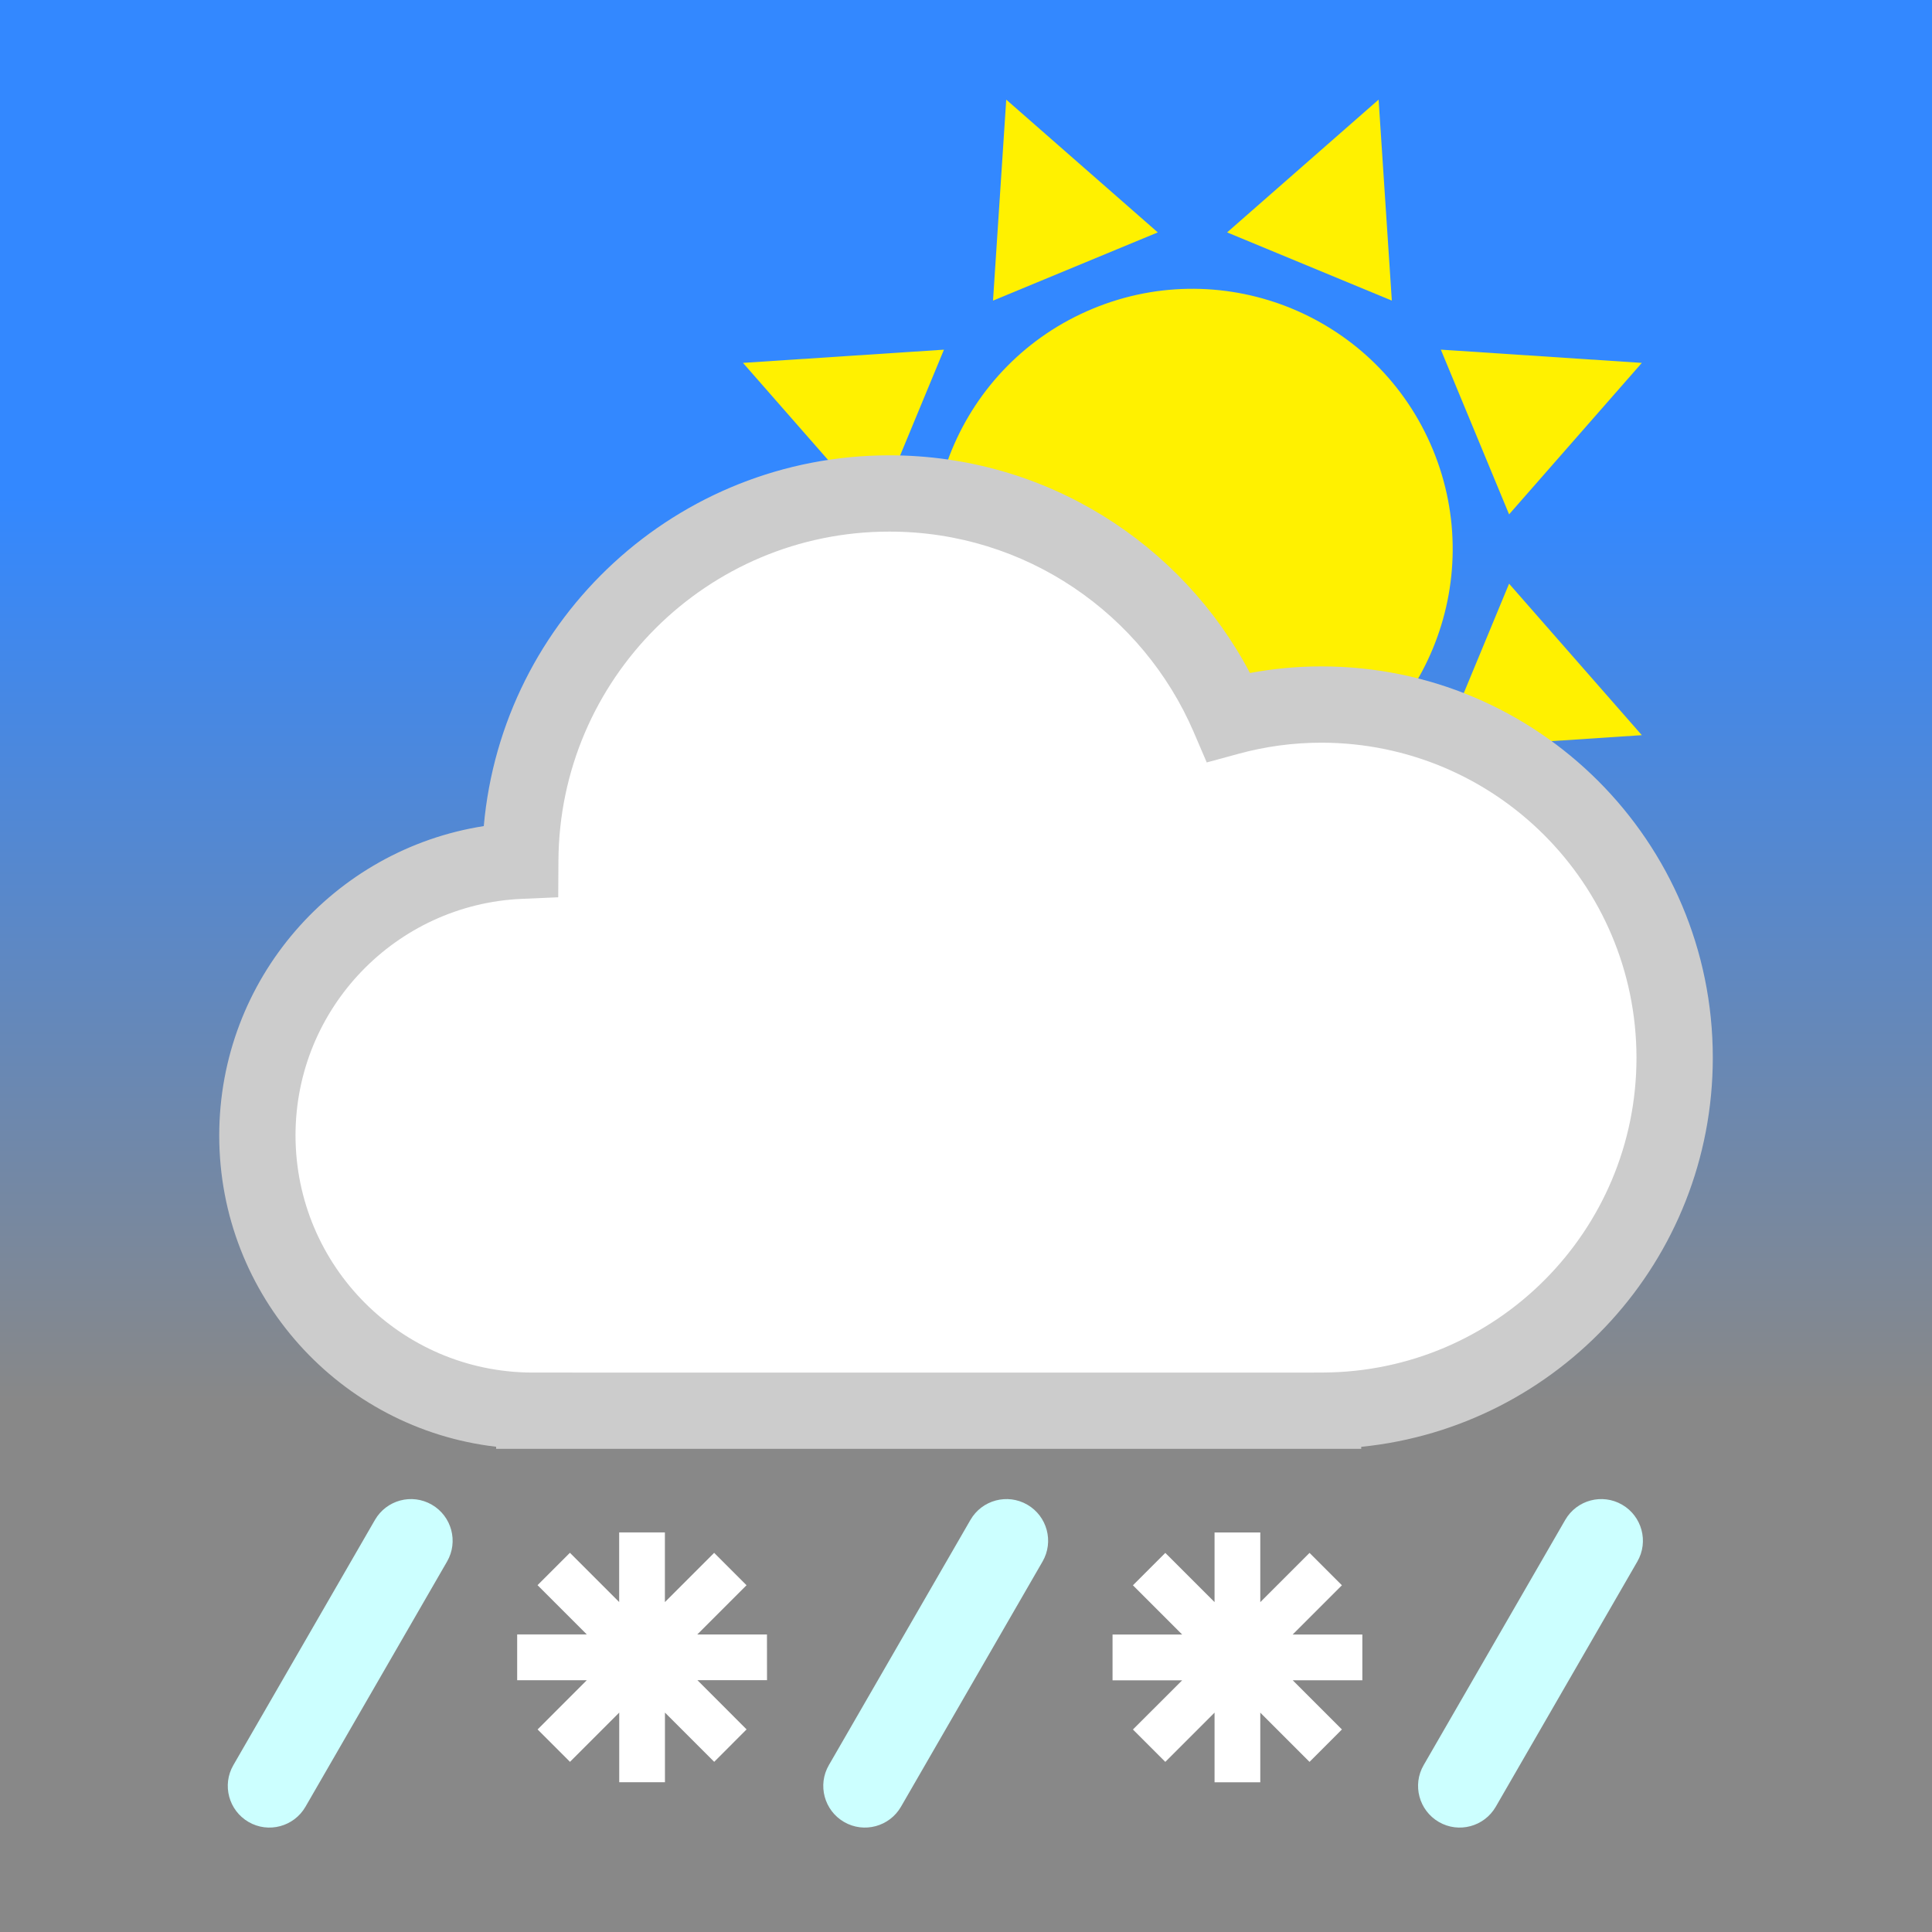
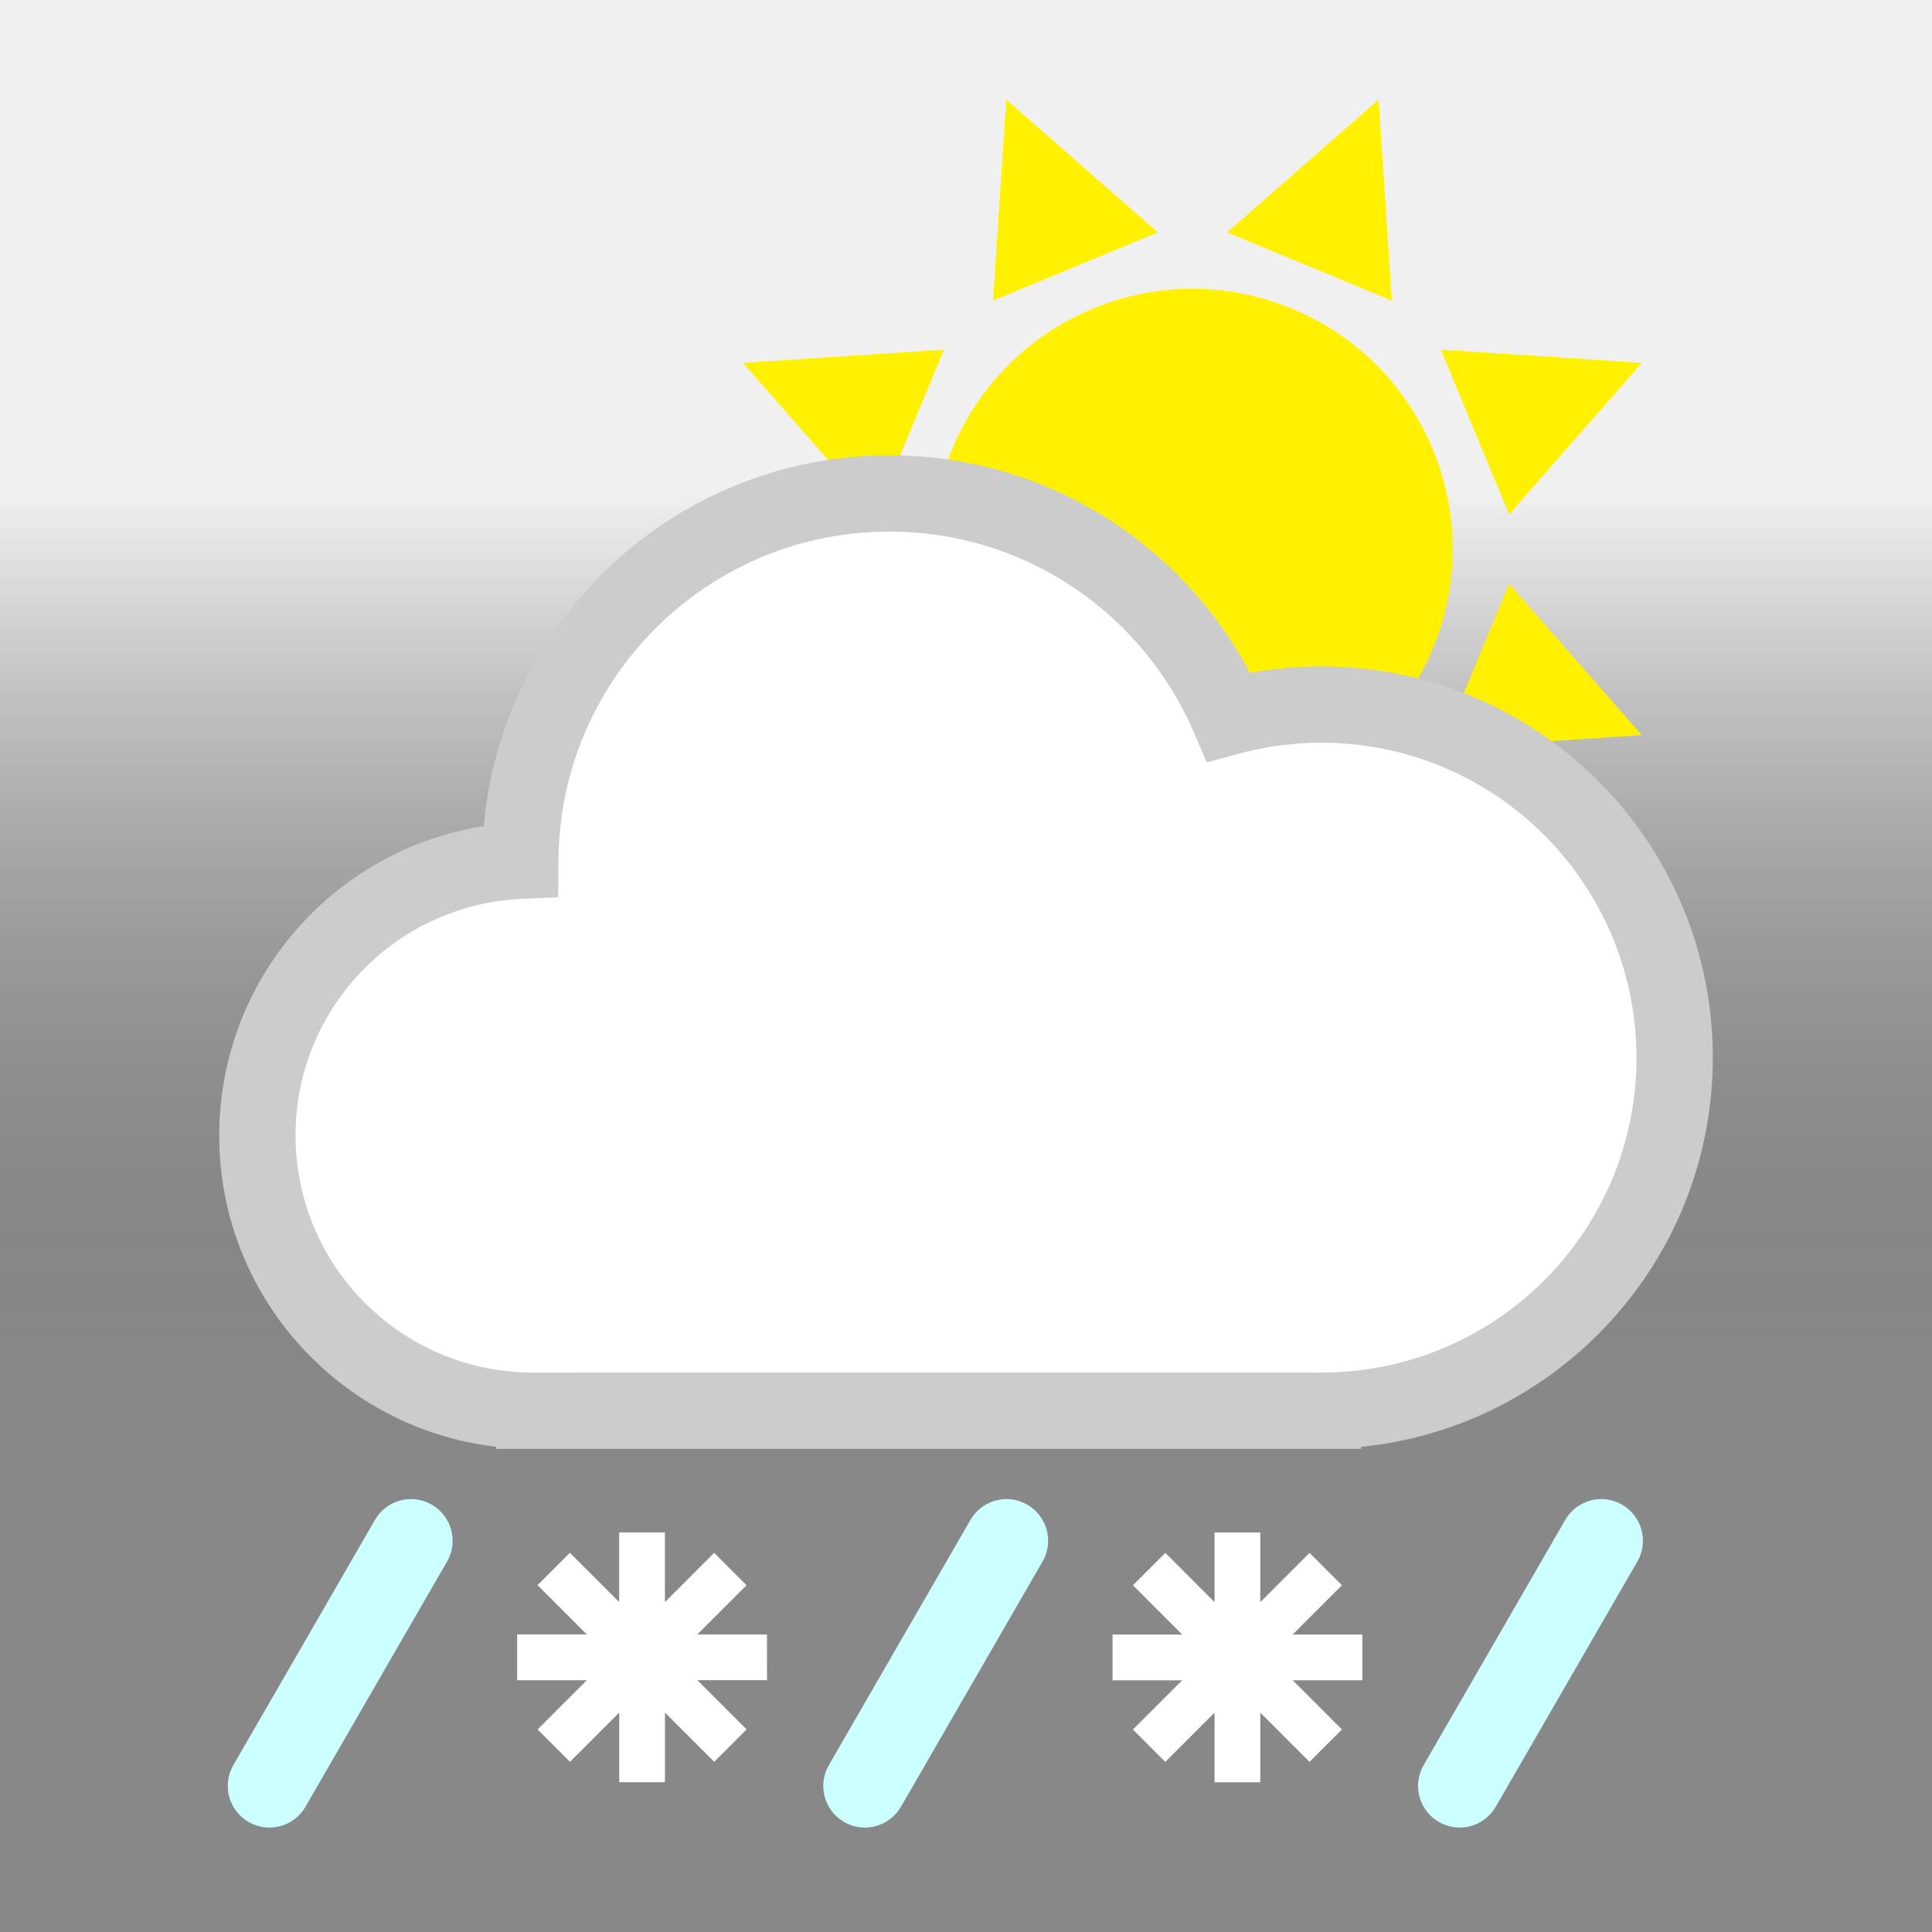
<svg xmlns="http://www.w3.org/2000/svg" height="35.74mm" viewBox="0 0 35.74 35.74" width="35.74mm">
  <linearGradient id="a" gradientUnits="userSpaceOnUse" x1="17.274" x2="17.274" y1="9.164" y2="25.934">
-     <stop offset="0" stop-color="#38f" />
+     <stop offset="0" stop-color="transparent" />
    <stop offset="1" stop-color="#888" />
  </linearGradient>
  <path d="m35.741 35.74h-35.741v-35.74h35.741z" fill="url(#a)" stroke-width=".353" />
  <g fill="#fff100" stroke-width="1.25" transform="matrix(.2822222 0 0 -.2822222 -69.79669 122.4274)">
    <path d="m341.229 404.336c3.605-8.702-.527-18.678-9.229-22.283-8.704-3.605-18.682.528-22.288 9.23-3.605 8.703.527 18.678 9.233 22.283 8.703 3.604 18.68-.527 22.284-9.23" />
    <path d="m323.201 418.565-9.933 8.702-.867-13.174z" />
    <path d="m338.542 414.094-.867 13.173-9.929-8.702z" />
    <path d="m346.228 400.083 8.701 9.928-13.174.868z" />
    <path d="m341.755 384.741 13.174.868-8.701 9.929z" />
    <path d="m304.714 400.083-8.702 9.929 13.173.866z" />
  </g>
  <g transform="matrix(.3527778 0 0 -.3527778 -92.76045 150.9324)">
    <path d="m350.76 372.381c0 10.226-8.288 18.515-18.517 18.515-1.684 0-3.316-.229-4.867-.651-2.965 6.891-9.813 11.719-17.794 11.719-10.657 0-19.301-8.614-19.355-19.26-7.67-.335-13.786-6.658-13.786-14.411 0-7.968 6.459-14.428 14.427-14.428.032 0 .061.002.092.002v-.002h41.363v.002c10.192.043 18.437 8.314 18.437 18.514" fill="#fff" />
    <path d="m331.816 355.865.498.002c9.09.037 16.445 7.415 16.443 16.513-.014 9.123-7.392 16.501-16.515 16.515-1.504 0-2.957-.202-4.342-.58l-1.678-.456-.685 1.596c-2.66 6.179-8.799 10.511-15.956 10.509-9.556.002-17.308-7.725-17.355-17.271l-.011-1.905-1.902-.082c-6.603-.287-11.876-5.736-11.874-12.412.012-6.854 5.553-12.403 12.404-12.429.02 0 .059.002.116.002h1.999v-.002zm-42.857-4v.11c-8.174.948-14.518 7.891-14.52 16.319.004 8.203 6.011 14.998 13.872 16.227.969 10.898 10.119 19.441 21.27 19.443 8.207-.002 15.332-4.628 18.908-11.414 1.217.226 2.472.347 3.753.345 11.333 0 20.515-9.182 20.517-20.515-.002-10.629-8.082-19.365-18.436-20.409v-.106z" fill="#ccc" />
  </g>
  <path d="m5.651 33.423c-.213.368-.684.495-1.052.282-.368-.213-.495-.684-.282-1.052l2.619-4.536c.213-.369.684-.495 1.052-.282.368.213.495.684.282 1.052z" fill="#cff" stroke-width=".353" />
  <path d="m16.667 33.423c-.213.368-.684.495-1.052.282-.368-.213-.495-.684-.282-1.052l2.619-4.536c.213-.369.684-.495 1.052-.282.368.213.495.684.282 1.052z" fill="#cff" stroke-width=".353" />
  <path d="m14.188 30.236h-1.289l.911-.911-.599-.599-.911.911v-1.289h-.846v1.288l-.911-.911-.599.599.911.911h-1.288v.847h1.288l-.91.911.599.599.911-.911v1.288h.846v-1.288l.911.911.599-.6-.91-.911h1.288z" fill="#fff" stroke-width=".423" />
  <path d="m25.202 30.237h-1.289l.911-.911-.599-.599-.911.911v-1.289h-.846v1.288l-.911-.91-.599.599.911.911h-1.288v.847h1.288l-.911.91.599.599.911-.911v1.288h.846v-1.288l.911.911.599-.6-.91-.91h1.288z" fill="#fff" stroke-width=".423" />
  <path d="m27.67 33.423c-.213.368-.684.495-1.052.282-.368-.213-.495-.684-.282-1.052l2.619-4.536c.213-.369.684-.495 1.052-.282.368.213.495.684.282 1.052z" fill="#cff" stroke-width=".353" />
</svg>
